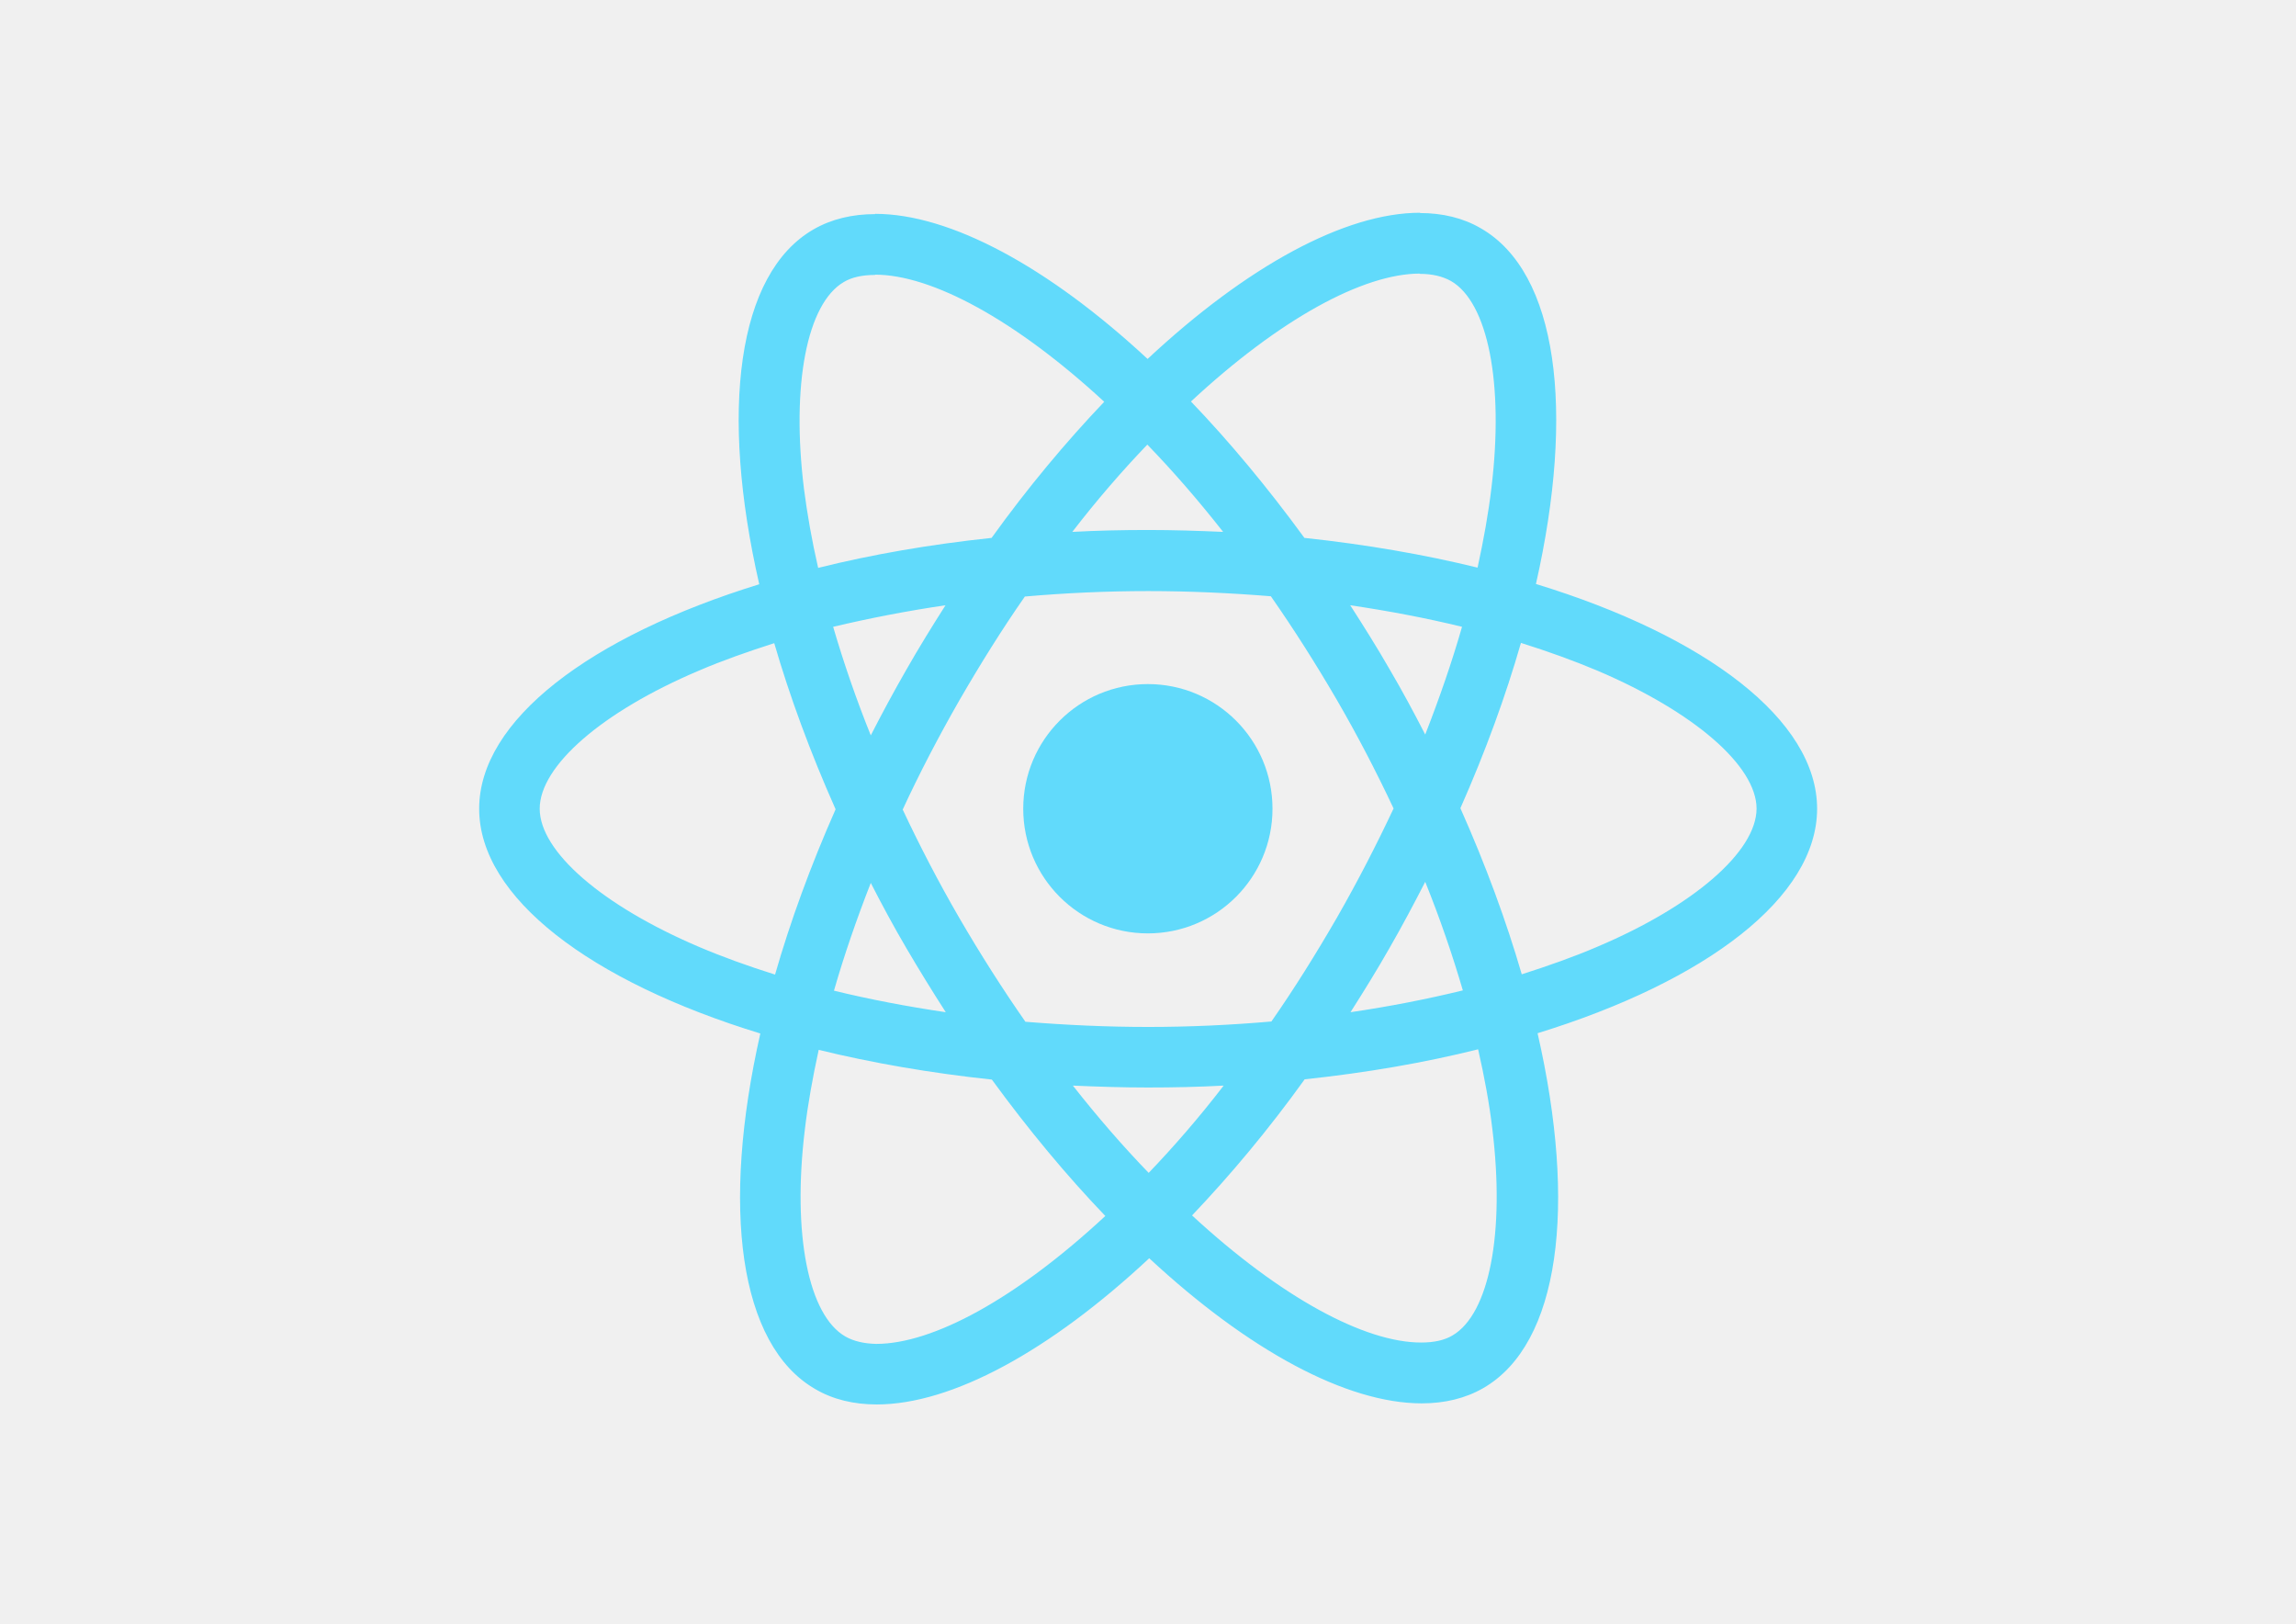
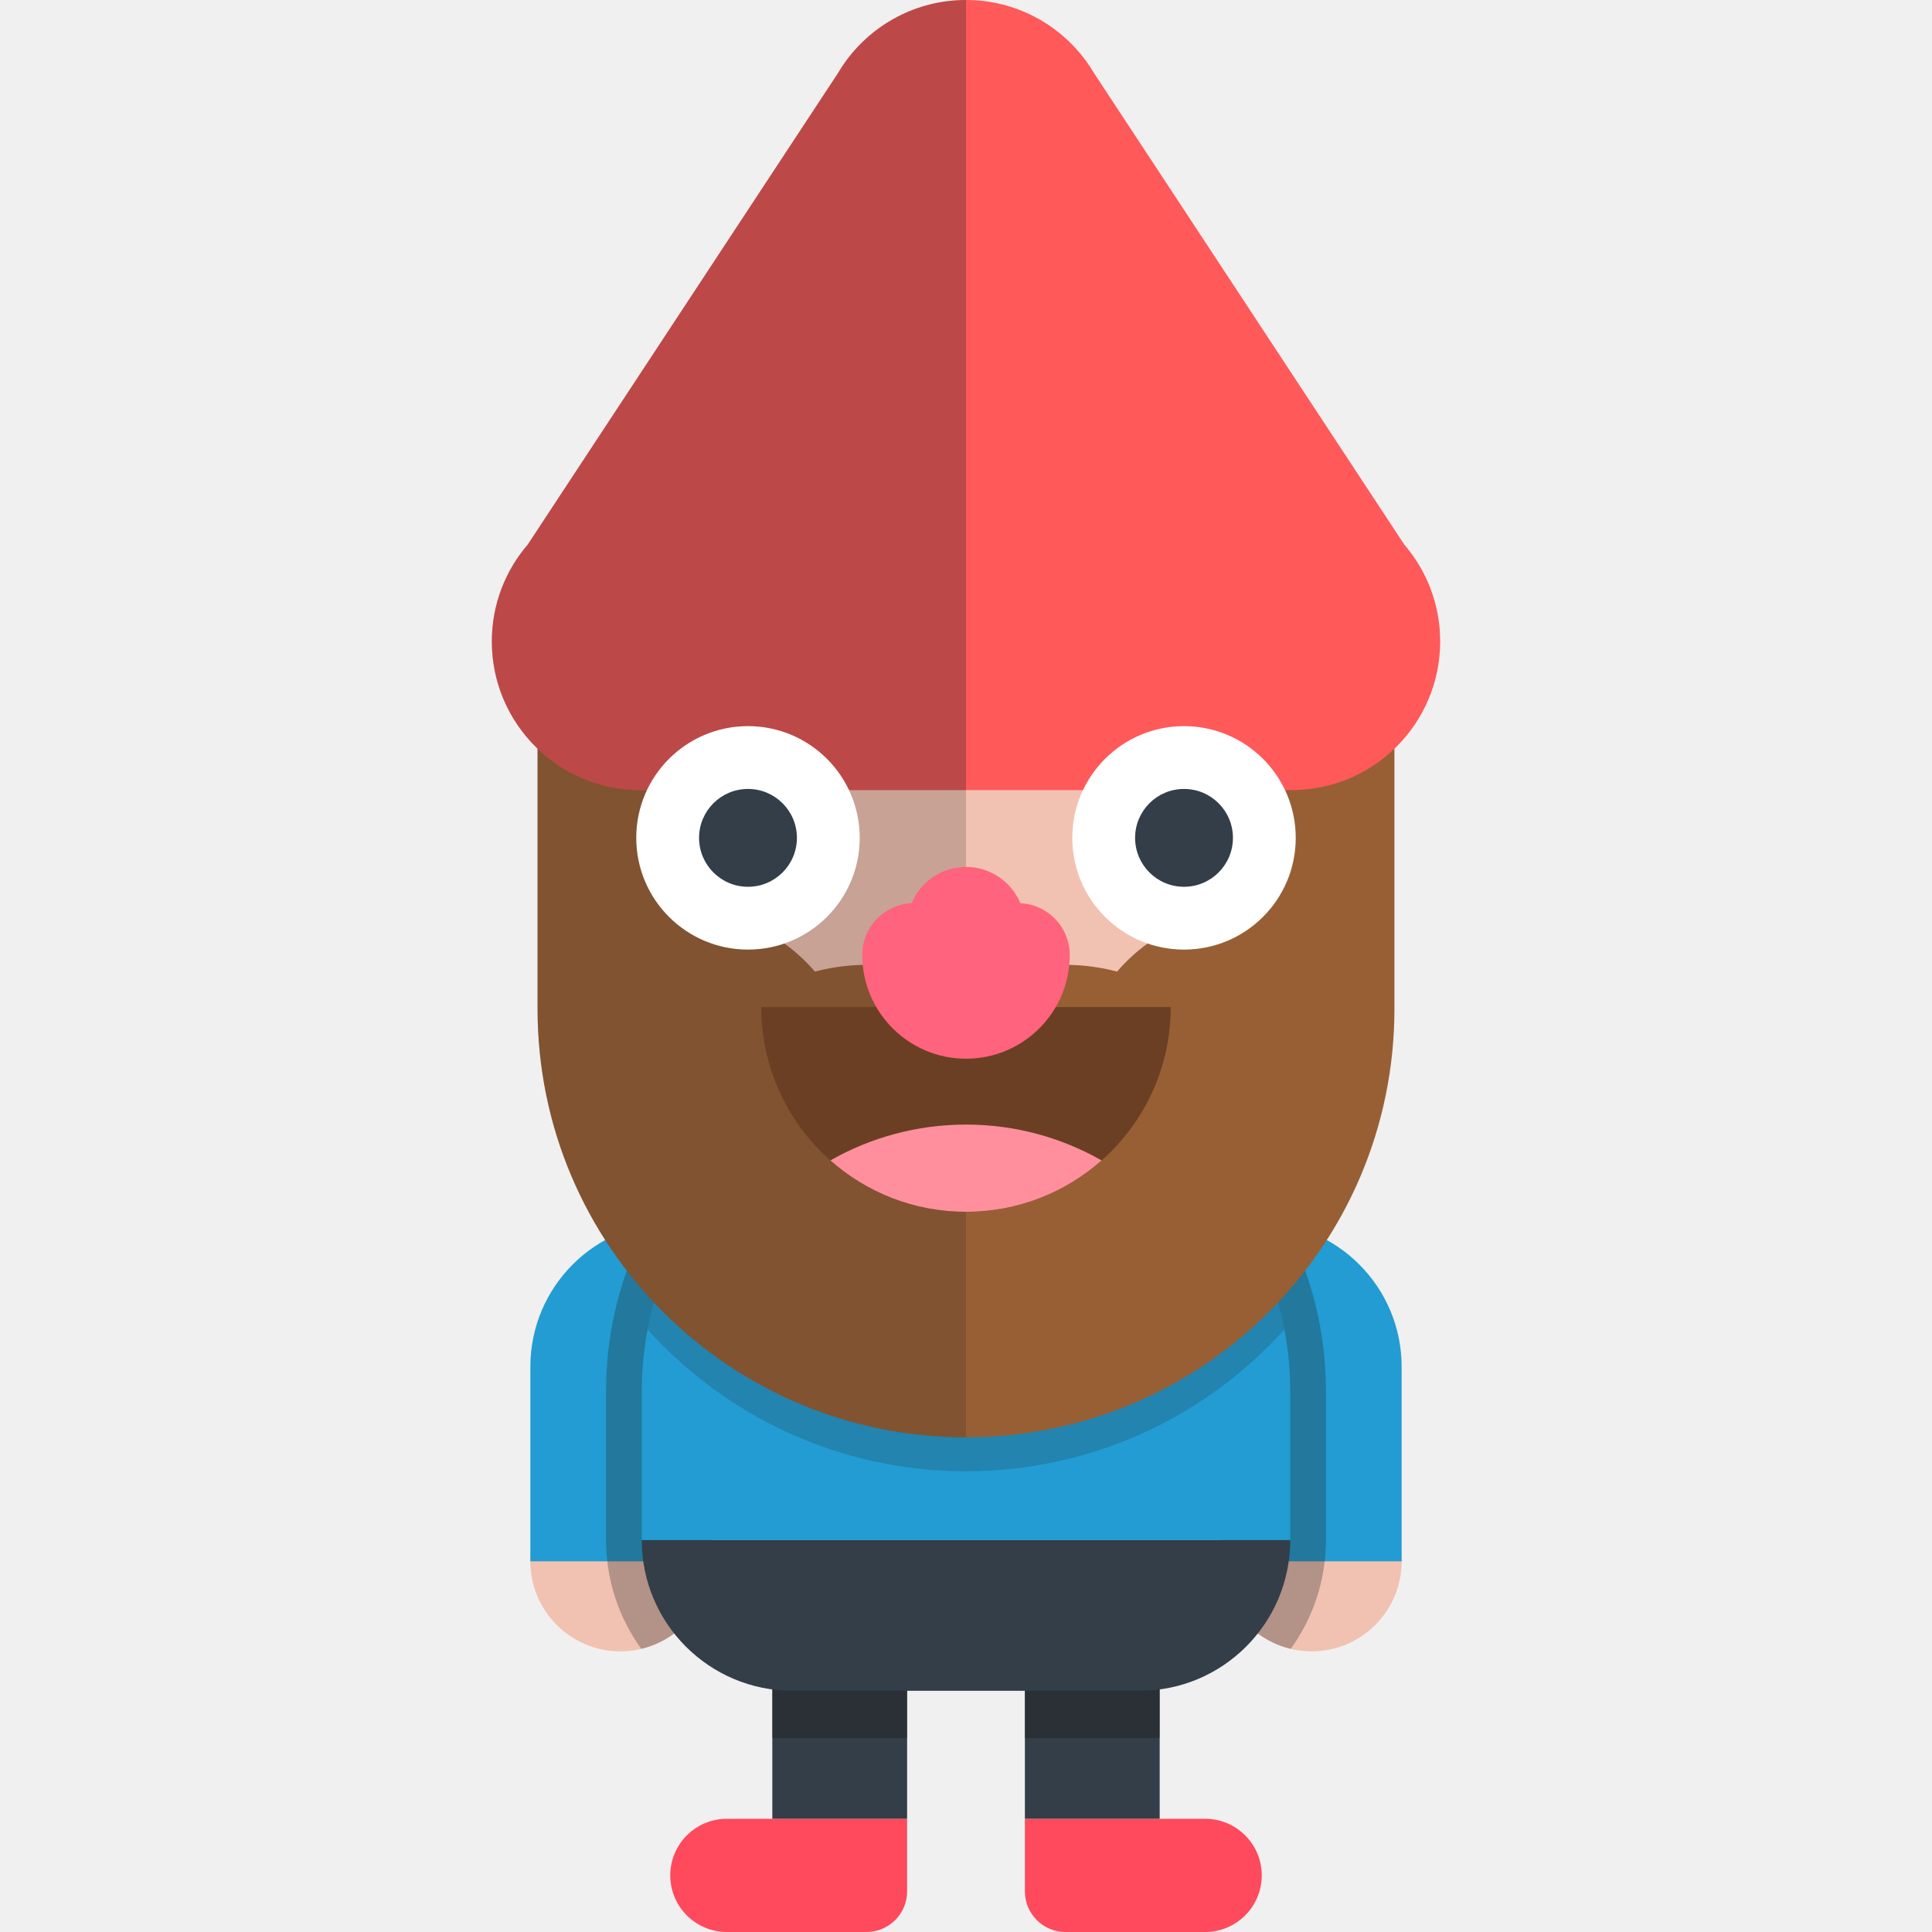
- <svg xmlns="http://www.w3.org/2000/svg" viewBox="0 0 841.9 595.3">
-   <g fill="#61DAFB">
-     <path d="M666.3 296.5c0-32.5-40.7-63.3-103.1-82.4 14.4-63.6 8-114.2-20.2-130.4-6.5-3.8-14.1-5.6-22.4-5.6v22.3c4.6 0 8.3.9 11.4 2.6 13.6 7.8 19.5 37.5 14.9 75.7-1.1 9.4-2.9 19.3-5.1 29.4-19.6-4.8-41-8.5-63.5-10.9-13.5-18.5-27.5-35.3-41.6-50 32.6-30.3 63.2-46.9 84-46.9V78c-27.5 0-63.5 19.6-99.9 53.6-36.4-33.8-72.4-53.2-99.9-53.2v22.3c20.7 0 51.4 16.5 84 46.6-14 14.7-28 31.4-41.3 49.9-22.6 2.4-44 6.1-63.6 11-2.3-10-4-19.7-5.2-29-4.7-38.2 1.1-67.9 14.6-75.8 3-1.8 6.9-2.6 11.5-2.6V78.5c-8.4 0-16 1.8-22.6 5.6-28.1 16.2-34.4 66.7-19.9 130.1-62.2 19.2-102.7 49.9-102.7 82.3 0 32.5 40.7 63.3 103.1 82.4-14.4 63.6-8 114.2 20.2 130.4 6.5 3.8 14.1 5.6 22.5 5.6 27.5 0 63.5-19.6 99.9-53.6 36.4 33.8 72.4 53.2 99.9 53.2 8.4 0 16-1.8 22.6-5.6 28.1-16.2 34.4-66.7 19.9-130.1 62-19.1 102.5-49.9 102.5-82.3zm-130.2-66.7c-3.7 12.9-8.3 26.2-13.5 39.5-4.1-8-8.4-16-13.1-24-4.6-8-9.5-15.8-14.4-23.4 14.2 2.1 27.9 4.7 41 7.9zm-45.8 106.5c-7.8 13.5-15.8 26.3-24.1 38.2-14.9 1.3-30 2-45.2 2-15.1 0-30.2-.7-45-1.9-8.3-11.9-16.4-24.6-24.2-38-7.6-13.1-14.5-26.4-20.8-39.8 6.2-13.4 13.2-26.8 20.7-39.9 7.8-13.5 15.8-26.3 24.1-38.2 14.9-1.3 30-2 45.2-2 15.1 0 30.2.7 45 1.9 8.3 11.9 16.4 24.6 24.2 38 7.6 13.1 14.5 26.4 20.8 39.8-6.3 13.4-13.2 26.8-20.7 39.9zm32.3-13c5.4 13.4 10 26.8 13.8 39.8-13.1 3.2-26.9 5.9-41.2 8 4.9-7.7 9.8-15.6 14.4-23.7 4.6-8 8.9-16.1 13-24.1zM421.2 430c-9.3-9.6-18.6-20.3-27.8-32 9 .4 18.2.7 27.5.7 9.4 0 18.7-.2 27.8-.7-9 11.7-18.3 22.4-27.5 32zm-74.4-58.9c-14.2-2.1-27.9-4.7-41-7.9 3.7-12.9 8.3-26.2 13.5-39.5 4.1 8 8.4 16 13.1 24 4.7 8 9.5 15.8 14.4 23.4zM420.7 163c9.3 9.6 18.6 20.3 27.8 32-9-.4-18.2-.7-27.5-.7-9.4 0-18.7.2-27.8.7 9-11.7 18.3-22.4 27.5-32zm-74 58.9c-4.9 7.7-9.8 15.6-14.4 23.7-4.6 8-8.9 16-13 24-5.4-13.4-10-26.8-13.8-39.8 13.1-3.1 26.9-5.8 41.2-7.9zm-90.5 125.2c-35.4-15.1-58.3-34.9-58.3-50.6 0-15.7 22.9-35.6 58.3-50.6 8.6-3.7 18-7 27.7-10.1 5.7 19.6 13.2 40 22.5 60.9-9.2 20.8-16.6 41.1-22.2 60.6-9.9-3.1-19.3-6.5-28-10.2zM310 490c-13.6-7.8-19.5-37.5-14.9-75.7 1.1-9.4 2.9-19.3 5.1-29.4 19.6 4.8 41 8.5 63.5 10.9 13.5 18.5 27.5 35.3 41.6 50-32.6 30.3-63.2 46.9-84 46.9-4.5-.1-8.3-1-11.3-2.7zm237.2-76.2c4.7 38.2-1.1 67.9-14.6 75.8-3 1.8-6.9 2.6-11.5 2.6-20.7 0-51.4-16.5-84-46.6 14-14.7 28-31.4 41.3-49.9 22.6-2.4 44-6.1 63.6-11 2.3 10.1 4.1 19.8 5.2 29.1zm38.5-66.7c-8.6 3.7-18 7-27.7 10.1-5.7-19.6-13.2-40-22.5-60.9 9.2-20.8 16.6-41.1 22.2-60.6 9.9 3.1 19.3 6.5 28.1 10.2 35.4 15.1 58.3 34.9 58.3 50.6-.1 15.7-23 35.6-58.4 50.6zM320.8 78.4z" />
-     <circle cx="420.9" cy="296.5" r="45.7" />
-     <path d="M520.5 78.1z" />
+ <svg xmlns="http://www.w3.org/2000/svg" version="1.1" id="Layer_1" x="0px" y="0px" viewBox="0 0 428.796 428.796" style="enable-background:new 0 0 428.796 428.796;" xml:space="preserve" width="512" height="512">
+   <g>
+     <g>
+       <circle style="fill:#F1C2B2;" cx="137.698" cy="346.521" r="19.988" />
+       <path style="fill:#229CD2;" d="M149.838,271.225c-17.745,0-32.129,14.385-32.129,32.129v43.167h40.229v-43.167h24.029    C181.968,285.61,167.583,271.225,149.838,271.225z" />
+       <path style="opacity:0.3;fill:#222222;" d="M149.838,271.225c-2.148,0-4.245,0.215-6.274,0.617    c-5.765,11.035-9.045,23.565-9.045,36.854v33.125c0,9.001,2.9,17.333,7.802,24.13c8.806-2.089,15.365-9.985,15.365-19.43h0.253    v-43.167h24.029C181.968,285.61,167.583,271.225,149.838,271.225z" />
+     </g>
+     <g>
+       <circle style="fill:#F1C2B2;" cx="291.099" cy="346.521" r="19.988" />
+       <path style="fill:#229CD2;" d="M278.957,271.225c17.745,0,32.13,14.385,32.13,32.129v43.167h-40.229v-43.167h-24.029    C246.829,285.61,261.214,271.225,278.957,271.225z" />
+       <path style="opacity:0.3;fill:#222222;" d="M278.957,271.225c2.148,0,4.245,0.215,6.274,0.617    c5.766,11.035,9.045,23.565,9.045,36.854v33.125c0,9.001-2.899,17.333-7.801,24.13c-8.807-2.089-15.365-9.985-15.365-19.43h-0.253    v-43.167h-24.029C246.829,285.61,261.214,271.225,278.957,271.225z" />
+     </g>
+     <g>
+       <path style="fill:#FF495C;" d="M161.324,403.669c-6.939,0-12.564,5.625-12.564,12.564c0,6.938,5.625,12.563,12.564,12.563h30.983    c4.981,0,9.02-4.039,9.02-9.02v-16.107H161.324z" />
+       <rect x="171.409" y="355.4" style="fill:#333E48;" width="29.918" height="48.269" />
+       <rect x="171.409" y="355.4" style="opacity:0.5;fill:#222222;" width="29.918" height="30.331" />
+     </g>
+     <g>
+       <path style="fill:#FF495C;" d="M267.474,403.669c6.938,0,12.563,5.625,12.563,12.564c0,6.938-5.625,12.563-12.563,12.563h-30.984    c-4.981,0-9.02-4.039-9.02-9.02v-16.107H267.474z" />
+       <rect x="227.469" y="355.4" style="fill:#333E48;" width="29.918" height="48.269" />
+       <rect x="227.469" y="355.4" style="opacity:0.5;fill:#222222;" width="29.918" height="30.331" />
+     </g>
+     <g>
+       <path style="fill:#229CD2;" d="M214.398,236.735c-39.742,0-71.96,32.218-71.96,71.96v33.125h143.92v-33.125    C286.358,268.953,254.14,236.735,214.398,236.735z" />
+       <path style="opacity:0.2;fill:#222222;" d="M214.398,236.735c-35.081,0-64.285,25.111-70.655,58.335    c17.405,19.314,42.609,31.462,70.655,31.462c28.047,0,53.25-12.148,70.655-31.462    C278.683,261.846,249.481,236.735,214.398,236.735z" />
+       <path style="fill:#333E48;" d="M286.358,341.82c0,18.465-14.969,33.435-33.434,33.435h-77.052    c-18.465,0-33.434-14.97-33.434-33.435H286.358z" />
+     </g>
+     <circle style="fill:#F1C2B2;" cx="214.398" cy="181.18" r="92.262" />
+     <path style="fill:#985F35;" d="M280.635,147.995v54.173c-1.037-0.083-2.081-0.139-3.14-0.139c-11.83,0-22.418,5.281-29.56,13.607   c-3.718-0.975-7.62-1.499-11.643-1.499c-7.931,0-15.39,2.019-21.895,5.567c-6.504-3.549-13.963-5.567-21.894-5.567   c-4.024,0-7.924,0.524-11.644,1.499c-7.141-8.326-17.73-13.607-29.558-13.607c-1.059,0-2.104,0.056-3.142,0.139v-54.173h-28.853   v75.924c0,52.517,42.574,95.09,95.09,95.09c52.518,0,95.09-42.573,95.09-95.09v-75.924H280.635z" />
+     <path style="opacity:0.2;fill:#222222;" d="M142.132,123.861c-5.748,7.242-10.437,15.363-13.821,24.134h-9.003v75.924   c0,52.517,42.574,95.09,95.09,95.09V123.861H142.132z" />
+     <g>
+       <path style="fill:#FF5959;" d="M311.681,120.879L242.856,16.296c-0.57-0.97-1.186-1.909-1.85-2.811l-0.001,0    C234.999,5.309,225.32,0,214.398,0c-10.921,0-20.601,5.309-26.607,13.484v0c-0.664,0.903-1.28,1.842-1.85,2.811l-68.825,104.584    c-4.957,5.773-7.959,13.274-7.959,21.48c0,18.227,14.776,33.002,33.002,33.002h144.478c18.227,0,33.002-14.775,33.002-33.002    C319.639,134.153,316.638,126.652,311.681,120.879z" />
+       <path style="opacity:0.3;fill:#222222;" d="M187.79,13.484L187.79,13.484c-0.664,0.903-1.28,1.842-1.85,2.812l-68.825,104.584    c-4.957,5.773-7.959,13.274-7.959,21.48c0,18.227,14.776,33.002,33.002,33.002h72.239V0C203.477,0,193.797,5.309,187.79,13.484z" />
+     </g>
+     <g>
+       <circle style="fill:#FFFFFF;" cx="262.785" cy="185.958" r="24.797" />
+       <circle style="fill:#333E48;" cx="262.785" cy="185.958" r="10.858" />
+     </g>
+     <g>
+       <circle style="fill:#FFFFFF;" cx="166.011" cy="185.958" r="24.797" />
+       <circle style="fill:#333E48;" cx="166.011" cy="185.958" r="10.858" />
+     </g>
+     <path style="fill:#6B3F23;" d="M168.958,223.51c0,25.096,20.344,45.44,45.44,45.44s45.44-20.344,45.44-45.44H168.958z" />
+     <path style="fill:#FF637D;" d="M226.466,200.461c-1.969-4.726-6.629-8.049-12.068-8.049c-5.439,0-10.1,3.324-12.068,8.049   c-6.099,0.292-10.958,5.314-10.958,11.486c0,12.717,10.31,23.026,23.026,23.026c12.717,0,23.027-10.31,23.027-23.026   C237.425,205.776,232.566,200.753,226.466,200.461z" />
+     <path style="fill:#FF8F9C;" d="M214.398,249.593c-10.947,0-21.211,2.9-30.092,7.952c8.016,7.093,18.547,11.405,30.092,11.405   c11.545,0,22.078-4.313,30.092-11.405C235.61,252.493,225.345,249.593,214.398,249.593z" />
  </g>
</svg>
